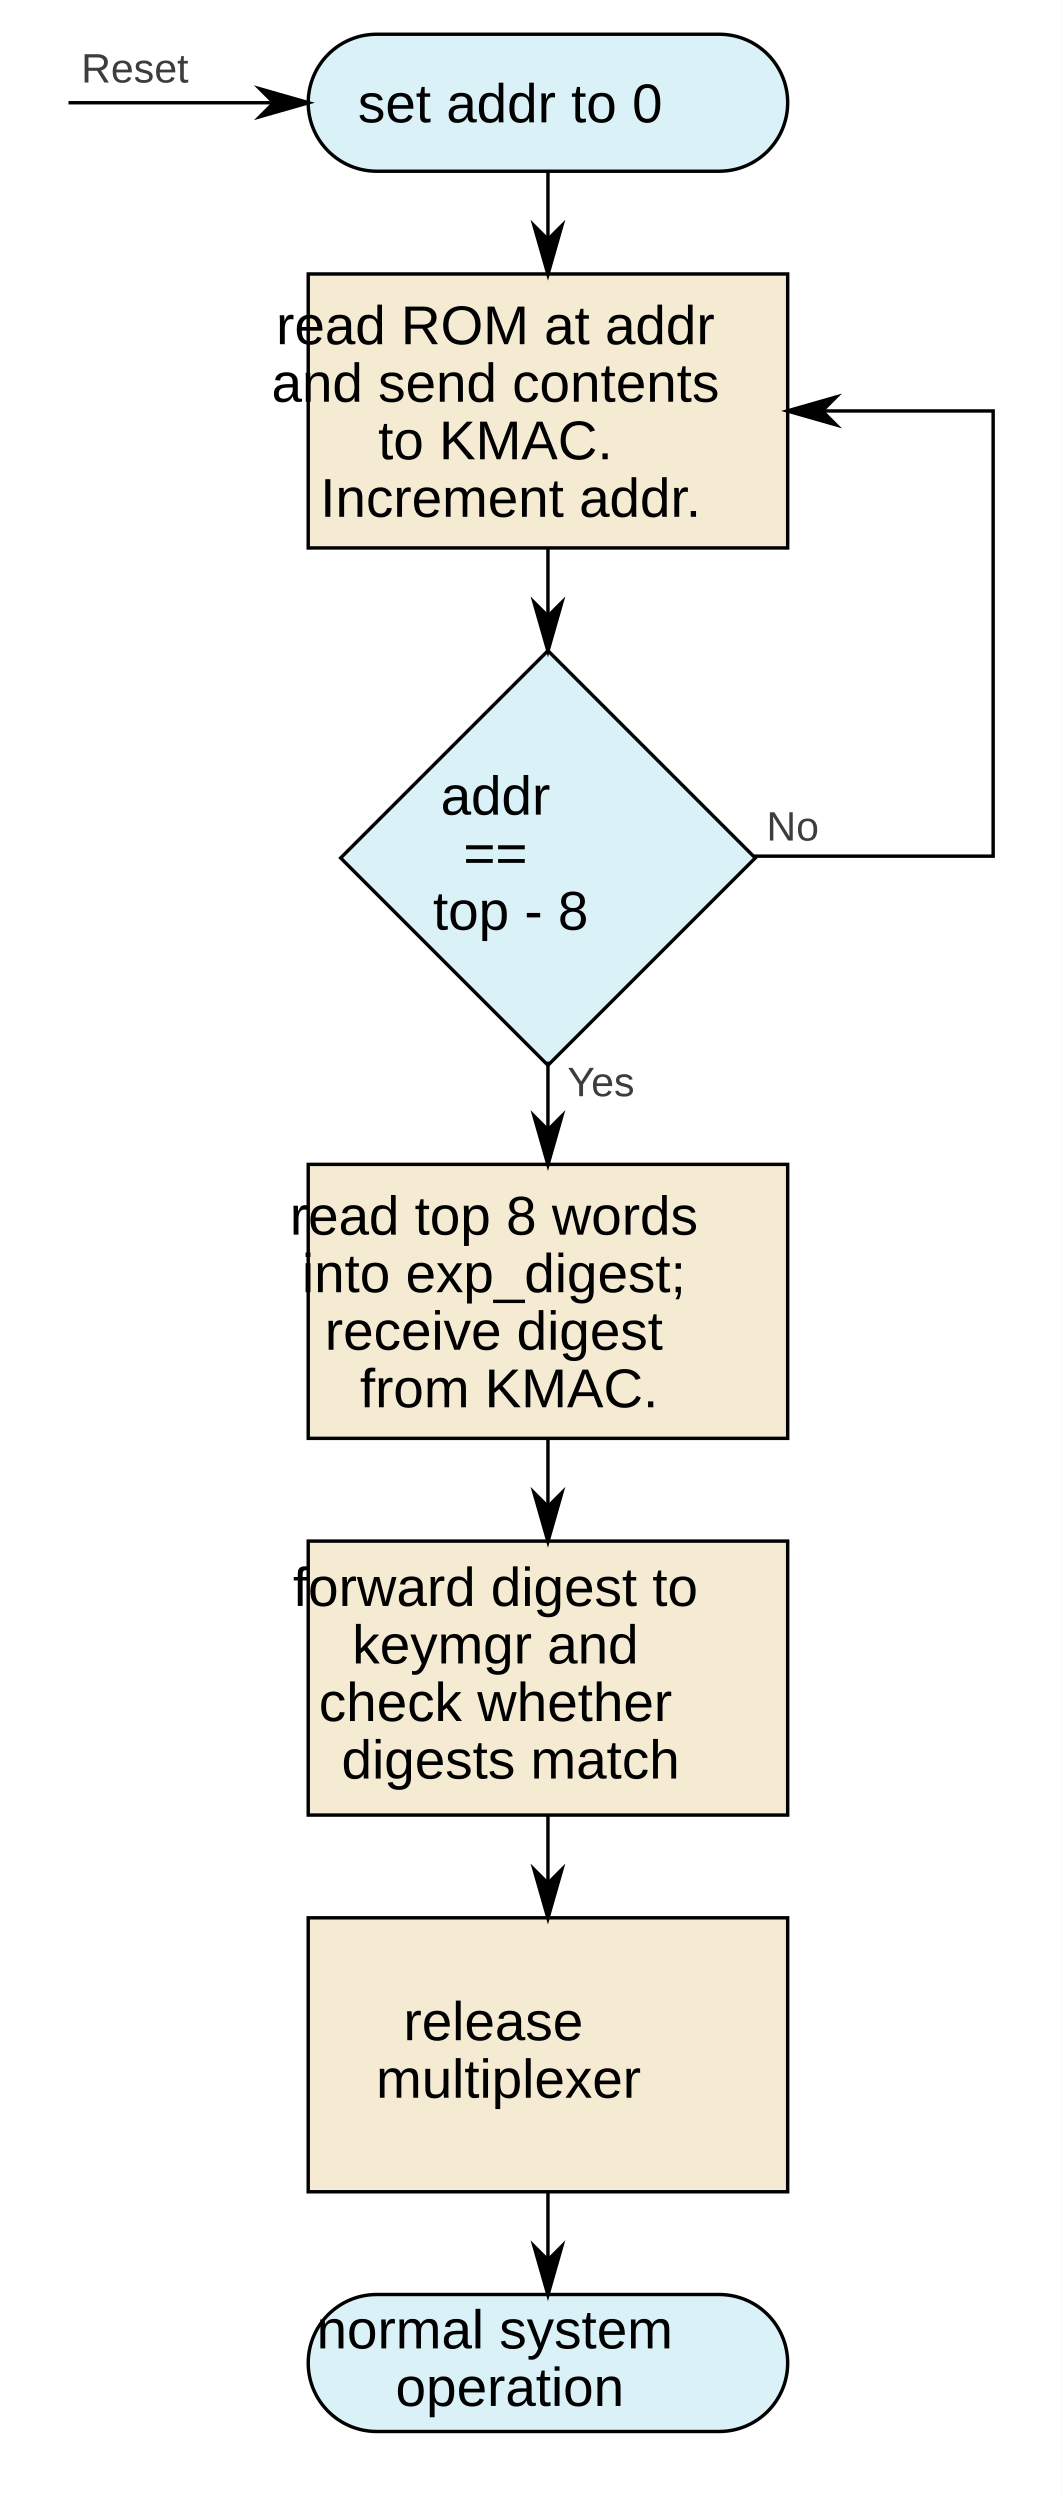
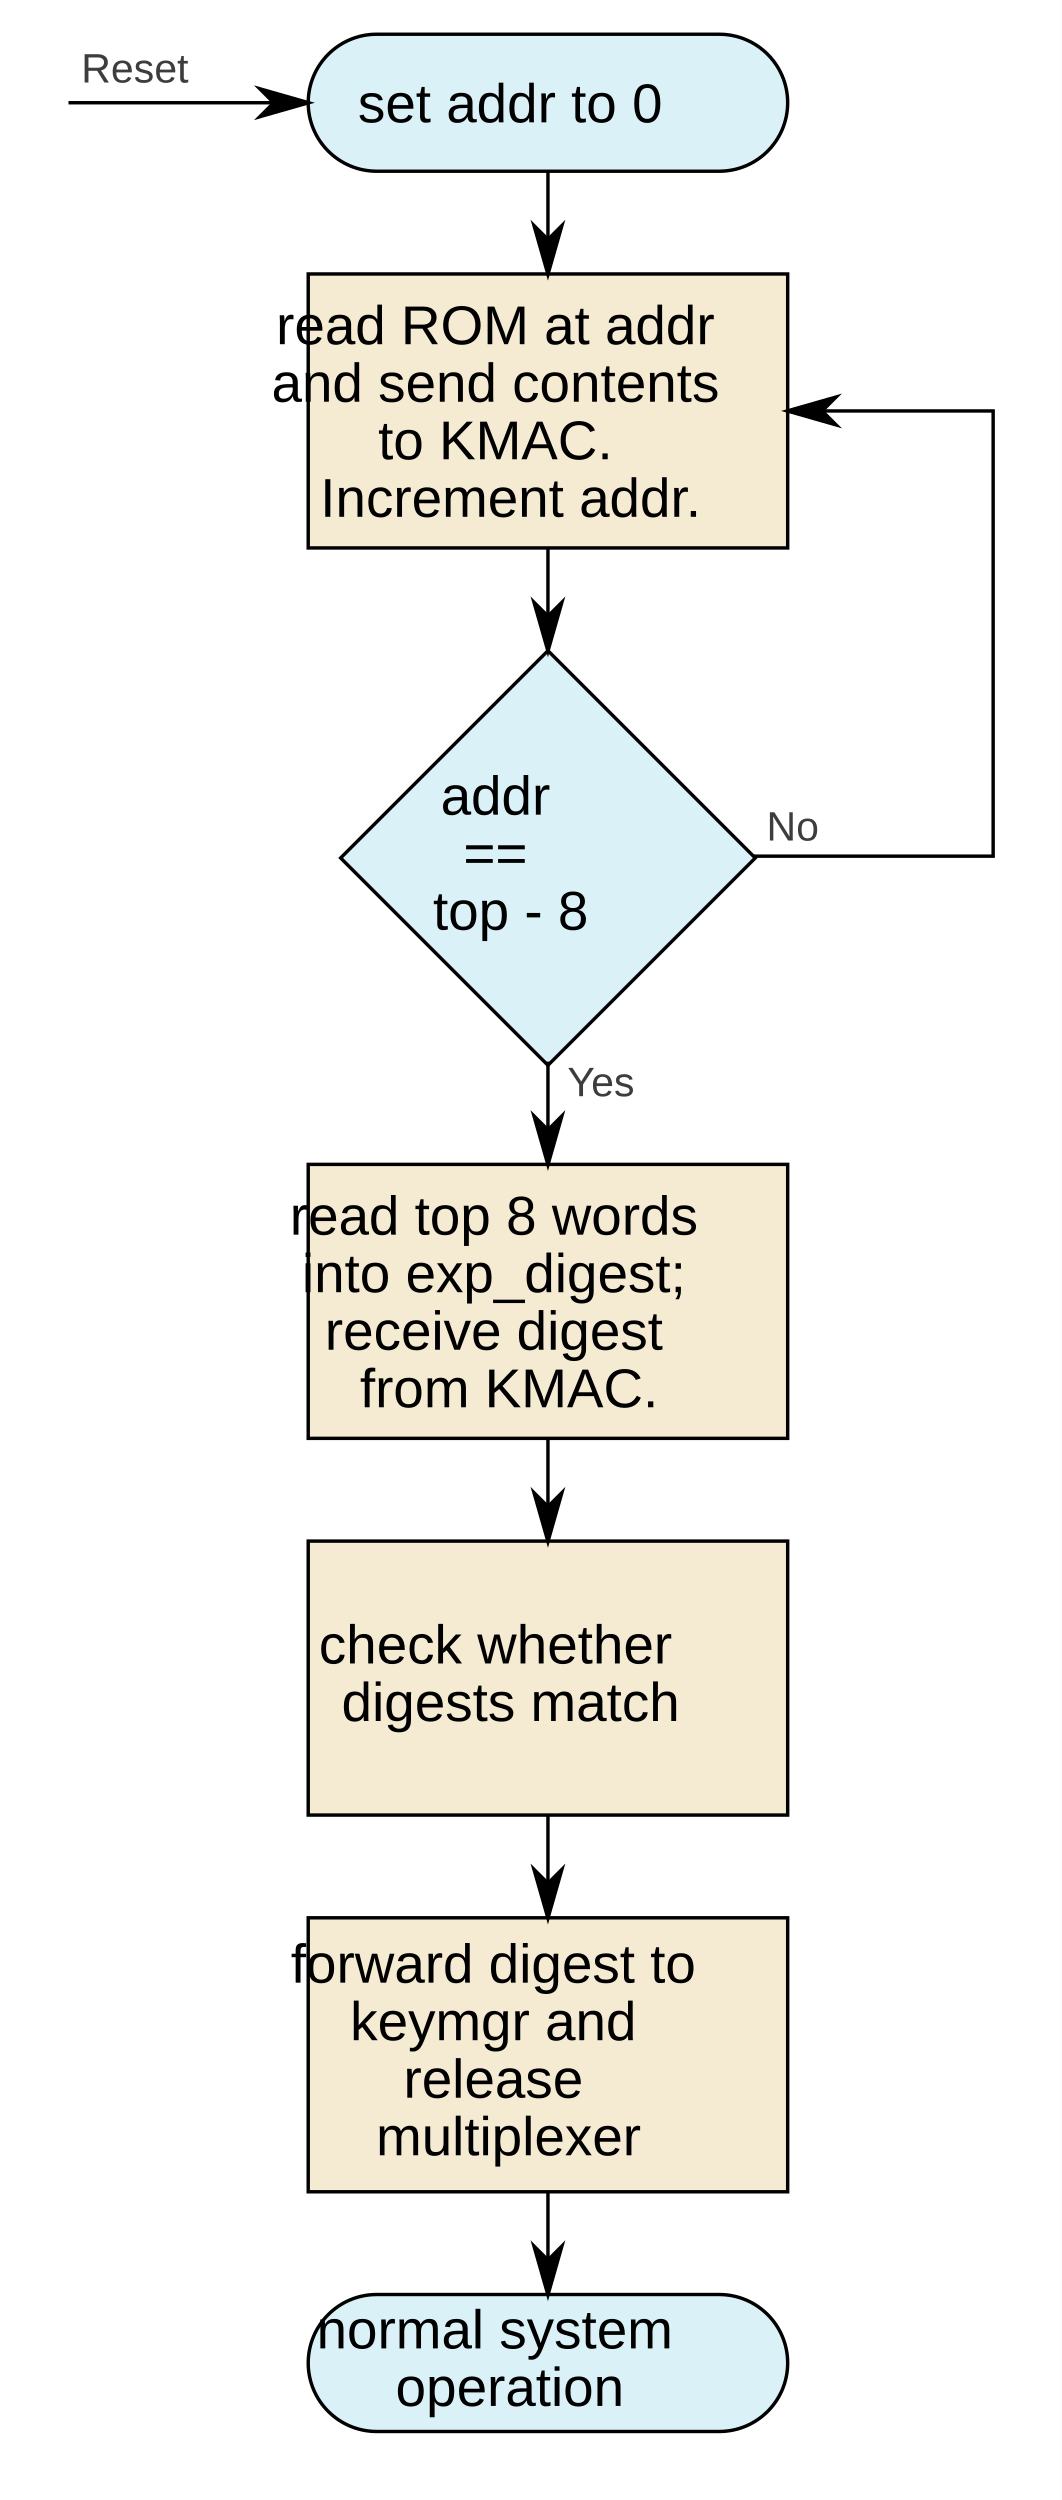
<svg xmlns="http://www.w3.org/2000/svg" width="82.021mm" height="193.146mm" viewBox="0 0 82.021 193.146" version="1.1" id="svg1465">
  <defs id="defs1459">
    <marker style="overflow:visible" id="marker3450" refX="0" refY="0" orient="auto">
      <path transform="matrix(-0.8,0,0,-0.8,-10,0)" style="fill:#000000;fill-opacity:1;fill-rule:evenodd;stroke:#000000;stroke-width:1pt;stroke-opacity:1" d="M 0,0 5,-5 -12.5,0 5,5 Z" id="path3448" />
    </marker>
    <marker style="overflow:visible" id="marker3216" refX="0" refY="0" orient="auto">
      <path transform="matrix(-0.8,0,0,-0.8,-10,0)" style="fill:#000000;fill-opacity:1;fill-rule:evenodd;stroke:#000000;stroke-width:1pt;stroke-opacity:1" d="M 0,0 5,-5 -12.5,0 5,5 Z" id="path3214" />
    </marker>
    <marker style="overflow:visible" id="marker3206" refX="0" refY="0" orient="auto">
      <path transform="matrix(-0.8,0,0,-0.8,-10,0)" style="fill:#000000;fill-opacity:1;fill-rule:evenodd;stroke:#000000;stroke-width:1pt;stroke-opacity:1" d="M 0,0 5,-5 -12.5,0 5,5 Z" id="path3204" />
    </marker>
    <marker style="overflow:visible" id="marker3128" refX="0" refY="0" orient="auto">
      <path transform="matrix(-0.8,0,0,-0.8,-10,0)" style="fill:#000000;fill-opacity:1;fill-rule:evenodd;stroke:#000000;stroke-width:1pt;stroke-opacity:1" d="M 0,0 5,-5 -12.5,0 5,5 Z" id="path3126" />
    </marker>
    <marker style="overflow:visible" id="marker3060" refX="0" refY="0" orient="auto">
      <path transform="matrix(-0.8,0,0,-0.8,-10,0)" style="fill:#000000;fill-opacity:1;fill-rule:evenodd;stroke:#000000;stroke-width:1pt;stroke-opacity:1" d="M 0,0 5,-5 -12.5,0 5,5 Z" id="path3058" />
    </marker>
    <marker style="overflow:visible" id="marker2868" refX="0" refY="0" orient="auto">
      <path transform="matrix(-0.8,0,0,-0.8,-10,0)" style="fill:#000000;fill-opacity:1;fill-rule:evenodd;stroke:#000000;stroke-width:1pt;stroke-opacity:1" d="M 0,0 5,-5 -12.5,0 5,5 Z" id="path2866" />
    </marker>
    <marker style="overflow:visible" id="marker2858" refX="0" refY="0" orient="auto">
      <path transform="matrix(-0.8,0,0,-0.8,-10,0)" style="fill:#000000;fill-opacity:1;fill-rule:evenodd;stroke:#000000;stroke-width:1pt;stroke-opacity:1" d="M 0,0 5,-5 -12.5,0 5,5 Z" id="path2856" />
    </marker>
    <marker style="overflow:visible" id="marker2836" refX="0" refY="0" orient="auto">
      <path transform="matrix(-0.8,0,0,-0.8,-10,0)" style="fill:#000000;fill-opacity:1;fill-rule:evenodd;stroke:#000000;stroke-width:1pt;stroke-opacity:1" d="M 0,0 5,-5 -12.5,0 5,5 Z" id="path2834" />
    </marker>
    <rect x="42.333" y="158.75" width="50.271" height="50.271" id="rect2436" />
    <marker style="overflow:visible" id="marker2836-1" refX="0" refY="0" orient="auto">
      <path transform="matrix(-0.8,0,0,-0.8,-10,0)" style="fill:#000000;fill-opacity:1;fill-rule:evenodd;stroke:#000000;stroke-width:1pt;stroke-opacity:1" d="M 0,0 5,-5 -12.5,0 5,5 Z" id="path2834-8" />
    </marker>
  </defs>
  <g id="layer1" transform="translate(-21.16667,-39.6875)">
    <rect style="color:#000000;overflow:visible;fill:#ffffff;fill-opacity:1;fill-rule:evenodd;stroke:none;stroke-width:0.265;stop-color:#000000" id="rect967" width="82.021" height="193.146" x="21.167" y="39.688" rx="0" ry="0" />
    <rect style="color:#000000;overflow:visible;fill:#daf2f7;fill-rule:evenodd;stroke:#000000;stroke-width:0.265px;stroke-miterlimit:10;stop-color:#000000;fill-opacity:1" id="rect3027" width="37.042" height="10.583" x="44.979" y="216.958" ry="10.583" rx="5.292" />
    <rect style="color:#000000;overflow:visible;fill:#daf2f7;fill-rule:evenodd;stroke:#000000;stroke-width:0.265px;stroke-miterlimit:10;stop-color:#000000;fill-opacity:1" id="rect2368" width="37.042" height="10.583" x="44.979" y="42.333" ry="10.583" rx="5.292" />
    <text xml:space="preserve" style="font-size:4.233px;line-height:1.587px;font-family:'Liberation Sans';-inkscape-font-specification:'Liberation Sans, Normal';text-align:center;text-decoration:none;text-decoration-line:none;text-decoration-color:#000000;letter-spacing:0px;word-spacing:0px;text-anchor:middle;fill:#000000;stroke:#000000;stroke-width:0.265px;stroke-linecap:butt;stroke-linejoin:miter;stroke-miterlimit:10;stroke-opacity:1;stop-color:#000000" x="63.524" y="49.138" id="text2372">
      <tspan id="tspan2370" x="63.524" y="49.138" style="font-size:4.233px;stroke:none;stroke-width:0.265px">set addr to 0</tspan>
    </text>
    <rect style="color:#000000;overflow:visible;fill:#f5ebd3;fill-opacity:1;fill-rule:evenodd;stroke:#000000;stroke-width:0.265px;stroke-miterlimit:10;stroke-opacity:1;stop-color:#000000" id="rect2374" width="37.042" height="21.167" x="44.979" y="60.854" ry="0" rx="0" />
    <text xml:space="preserve" style="font-size:4.233px;line-height:4.445px;font-family:'Liberation Sans';-inkscape-font-specification:'Liberation Sans, Normal';text-align:center;text-decoration:none;text-decoration-line:none;text-decoration-color:#000000;letter-spacing:0px;word-spacing:0px;text-anchor:middle;fill:#000000;stroke:none;stroke-width:0.265px;stroke-linecap:butt;stroke-linejoin:miter;stroke-miterlimit:10;stroke-opacity:1;stop-color:#000000" x="63.554" y="66.281" id="text2378">
      <tspan id="tspan2376" x="63.554" y="66.281" style="font-size:4.233px;stroke:none;stroke-width:0.265px">read ROM at addr</tspan>
      <tspan x="63.554" y="70.726" style="font-size:4.233px;stroke:none;stroke-width:0.265px" id="tspan2380">and send contents</tspan>
      <tspan x="63.554" y="75.171" style="font-size:4.233px;stroke:none;stroke-width:0.265px" id="tspan2424">to KMAC.</tspan>
      <tspan x="63.554" y="79.616" style="font-size:4.233px;stroke:none;stroke-width:0.265px" id="tspan2428">Increment addr.</tspan>
    </text>
    <rect style="color:#000000;overflow:visible;fill:#daf2f7;fill-opacity:1;fill-rule:evenodd;stroke:#000000;stroke-width:0.265px;stroke-miterlimit:10;stroke-opacity:1;stop-color:#000000;font-variation-settings:normal;opacity:1;vector-effect:none;stroke-linecap:butt;stroke-linejoin:miter;stroke-dasharray:none;stroke-dashoffset:0;stop-opacity:1" id="rect2398" width="22.65" height="22.65" x="108.511" y="18.709" transform="rotate(45)" />
    <text xml:space="preserve" style="font-size:14.111px;line-height:5.292px;font-family:'Liberation Sans';-inkscape-font-specification:'Liberation Sans, Normal';text-align:center;text-decoration:none;text-decoration-line:none;text-decoration-color:#000000;letter-spacing:0px;word-spacing:0px;text-anchor:middle;fill:#000000;stroke:#000000;stroke-width:0.265px;stroke-linecap:butt;stroke-linejoin:miter;stroke-miterlimit:10;stroke-opacity:1;stop-color:#000000" x="55.562" y="129.646" id="text2402">
      <tspan id="tspan2400" x="55.562" y="129.646" style="stroke-width:0.265px" />
    </text>
    <text xml:space="preserve" style="font-size:4.233px;line-height:4.445px;font-family:'Liberation Sans';-inkscape-font-specification:'Liberation Sans, Normal';text-align:center;text-decoration:none;text-decoration-line:none;text-decoration-color:#000000;letter-spacing:0px;word-spacing:0px;text-anchor:middle;fill:#000000;stroke:#000000;stroke-width:0.265px;stroke-linecap:butt;stroke-linejoin:miter;stroke-miterlimit:10;stroke-opacity:1;stop-color:#000000" x="63.56" y="102.624" id="text2418">
      <tspan x="63.56" y="102.624" style="font-size:4.233px;stroke:none;stroke-width:0.265px" id="tspan2420">addr</tspan>
      <tspan x="63.56" y="107.069" style="font-size:4.233px;stroke:none;stroke-width:0.265px" id="tspan2544">==</tspan>
      <tspan x="63.56" y="111.514" style="font-size:4.233px;stroke:none;stroke-width:0.265px" id="tspan2542">top - 8</tspan>
    </text>
    <text xml:space="preserve" id="text2434" style="font-size:14.111px;line-height:5.292px;font-family:'Liberation Sans';-inkscape-font-specification:'Liberation Sans, Normal';text-align:center;text-decoration:none;text-decoration-line:none;text-decoration-color:#000000;letter-spacing:0px;word-spacing:0px;white-space:pre;shape-inside:url(#rect2436);fill:#000000;stroke:#000000;stroke-width:0.265px;stroke-linecap:butt;stroke-linejoin:miter;stroke-miterlimit:10;stroke-opacity:1;stop-color:#000000;" />
    <rect style="color:#000000;overflow:visible;fill:#f5ebd3;fill-opacity:1;fill-rule:evenodd;stroke:#000000;stroke-width:0.265px;stroke-miterlimit:10;stroke-opacity:1;stop-color:#000000" id="rect2980" width="37.042" height="21.167" x="44.979" y="129.646" ry="0" rx="0" />
    <text xml:space="preserve" style="font-style:normal;font-variant:normal;font-weight:normal;font-stretch:normal;font-size:4.233px;line-height:4.445px;font-family:'Liberation Sans';-inkscape-font-specification:'Liberation Sans, Normal';font-variant-ligatures:normal;font-variant-position:normal;font-variant-caps:normal;font-variant-numeric:normal;font-variant-alternates:normal;font-variant-east-asian:normal;font-feature-settings:normal;font-variation-settings:normal;text-indent:0;text-align:center;text-decoration:none;text-decoration-line:none;text-decoration-style:solid;text-decoration-color:#000000;letter-spacing:0px;word-spacing:0px;text-transform:none;writing-mode:lr-tb;direction:ltr;text-orientation:mixed;dominant-baseline:auto;baseline-shift:baseline;text-anchor:middle;white-space:normal;shape-padding:0;shape-margin:0;inline-size:0;opacity:1;vector-effect:none;fill:#000000;fill-opacity:1;stroke:none;stroke-width:0.265px;stroke-linecap:butt;stroke-linejoin:miter;stroke-miterlimit:10;stroke-dasharray:none;stroke-dashoffset:0;stroke-opacity:1;stop-color:#000000;stop-opacity:1" x="64.57" y="162.029" id="text2450" transform="translate(-1.133781,-26.95377)">
      <tspan x="64.57" y="162.029" style="font-style:normal;font-variant:normal;font-weight:normal;font-stretch:normal;font-size:4.233px;line-height:4.445px;font-family:'Liberation Sans';-inkscape-font-specification:'Liberation Sans, Normal';font-variant-ligatures:normal;font-variant-position:normal;font-variant-caps:normal;font-variant-numeric:normal;font-variant-alternates:normal;font-variant-east-asian:normal;font-feature-settings:normal;font-variation-settings:normal;text-indent:0;text-align:center;text-decoration:none;text-decoration-line:none;text-decoration-style:solid;text-decoration-color:#000000;letter-spacing:0px;word-spacing:0px;text-transform:none;writing-mode:lr-tb;direction:ltr;text-orientation:mixed;dominant-baseline:auto;baseline-shift:baseline;text-anchor:middle;white-space:normal;shape-padding:0;shape-margin:0;inline-size:0;vector-effect:none;fill:#000000;fill-opacity:1;stroke:none;stroke-width:0.265px;stroke-linecap:butt;stroke-linejoin:miter;stroke-miterlimit:10;stroke-dasharray:none;stroke-dashoffset:0;stroke-opacity:1;stop-color:#000000;stop-opacity:1" id="tspan2448">read top 8 words</tspan>
      <tspan x="64.57" y="166.474" style="font-style:normal;font-variant:normal;font-weight:normal;font-stretch:normal;font-size:4.233px;line-height:4.445px;font-family:'Liberation Sans';-inkscape-font-specification:'Liberation Sans, Normal';font-variant-ligatures:normal;font-variant-position:normal;font-variant-caps:normal;font-variant-numeric:normal;font-variant-alternates:normal;font-variant-east-asian:normal;font-feature-settings:normal;font-variation-settings:normal;text-indent:0;text-align:center;text-decoration:none;text-decoration-line:none;text-decoration-style:solid;text-decoration-color:#000000;letter-spacing:0px;word-spacing:0px;text-transform:none;writing-mode:lr-tb;direction:ltr;text-orientation:mixed;dominant-baseline:auto;baseline-shift:baseline;text-anchor:middle;white-space:normal;shape-padding:0;shape-margin:0;inline-size:0;vector-effect:none;fill:#000000;fill-opacity:1;stroke:none;stroke-width:0.265px;stroke-linecap:butt;stroke-linejoin:miter;stroke-miterlimit:10;stroke-dasharray:none;stroke-dashoffset:0;stroke-opacity:1;stop-color:#000000;stop-opacity:1" id="tspan2461">into exp_digest;</tspan>
      <tspan x="64.57" y="170.918" style="font-style:normal;font-variant:normal;font-weight:normal;font-stretch:normal;font-size:4.233px;line-height:4.445px;font-family:'Liberation Sans';-inkscape-font-specification:'Liberation Sans, Normal';font-variant-ligatures:normal;font-variant-position:normal;font-variant-caps:normal;font-variant-numeric:normal;font-variant-alternates:normal;font-variant-east-asian:normal;font-feature-settings:normal;font-variation-settings:normal;text-indent:0;text-align:center;text-decoration:none;text-decoration-line:none;text-decoration-style:solid;text-decoration-color:#000000;letter-spacing:0px;word-spacing:0px;text-transform:none;writing-mode:lr-tb;direction:ltr;text-orientation:mixed;dominant-baseline:auto;baseline-shift:baseline;text-anchor:middle;white-space:normal;shape-padding:0;shape-margin:0;inline-size:0;vector-effect:none;fill:#000000;fill-opacity:1;stroke:none;stroke-width:0.265px;stroke-linecap:butt;stroke-linejoin:miter;stroke-miterlimit:10;stroke-dasharray:none;stroke-dashoffset:0;stroke-opacity:1;stop-color:#000000;stop-opacity:1" id="tspan2463">receive digest</tspan>
      <tspan x="64.57" y="175.364" style="font-style:normal;font-variant:normal;font-weight:normal;font-stretch:normal;font-size:4.233px;line-height:4.445px;font-family:'Liberation Sans';-inkscape-font-specification:'Liberation Sans, Normal';font-variant-ligatures:normal;font-variant-position:normal;font-variant-caps:normal;font-variant-numeric:normal;font-variant-alternates:normal;font-variant-east-asian:normal;font-feature-settings:normal;font-variation-settings:normal;text-indent:0;text-align:center;text-decoration:none;text-decoration-line:none;text-decoration-style:solid;text-decoration-color:#000000;letter-spacing:0px;word-spacing:0px;text-transform:none;writing-mode:lr-tb;direction:ltr;text-orientation:mixed;dominant-baseline:auto;baseline-shift:baseline;text-anchor:middle;white-space:normal;shape-padding:0;shape-margin:0;inline-size:0;vector-effect:none;fill:#000000;fill-opacity:1;stroke:none;stroke-width:0.265px;stroke-linecap:butt;stroke-linejoin:miter;stroke-miterlimit:10;stroke-dasharray:none;stroke-dashoffset:0;stroke-opacity:1;stop-color:#000000;stop-opacity:1" id="tspan2467">from KMAC.</tspan>
    </text>
    <rect style="color:#000000;overflow:visible;fill:#f5ebd3;fill-opacity:1;fill-rule:evenodd;stroke:#000000;stroke-width:0.265px;stroke-miterlimit:10;stroke-opacity:1;stop-color:#000000" id="rect2982" width="37.042" height="21.167" x="44.979" y="158.75" ry="0" rx="0" />
    <text xml:space="preserve" style="font-style:normal;font-variant:normal;font-weight:normal;font-stretch:normal;font-size:4.233px;line-height:4.445px;font-family:'Liberation Sans';-inkscape-font-specification:'Liberation Sans, Normal';font-variant-ligatures:normal;font-variant-position:normal;font-variant-caps:normal;font-variant-numeric:normal;font-variant-alternates:normal;font-variant-east-asian:normal;font-feature-settings:normal;font-variation-settings:normal;text-indent:0;text-align:center;text-decoration:none;text-decoration-line:none;text-decoration-style:solid;text-decoration-color:#000000;letter-spacing:0px;word-spacing:0px;text-transform:none;writing-mode:lr-tb;direction:ltr;text-orientation:mixed;dominant-baseline:auto;baseline-shift:baseline;text-anchor:middle;white-space:normal;shape-padding:0;shape-margin:0;inline-size:0;opacity:1;vector-effect:none;fill:#000000;fill-opacity:1;stroke:none;stroke-width:0.265px;stroke-linecap:butt;stroke-linejoin:miter;stroke-miterlimit:10;stroke-dasharray:none;stroke-dashoffset:0;stroke-opacity:1;stop-color:#000000;stop-opacity:1" x="64.57" y="199.07" id="text2485" transform="translate(-1.010791,-35.3099)">
-       <tspan x="64.57" y="199.07" style="font-style:normal;font-variant:normal;font-weight:normal;font-stretch:normal;font-size:4.233px;line-height:4.445px;font-family:'Liberation Sans';-inkscape-font-specification:'Liberation Sans, Normal';font-variant-ligatures:normal;font-variant-position:normal;font-variant-caps:normal;font-variant-numeric:normal;font-variant-alternates:normal;font-variant-east-asian:normal;font-feature-settings:normal;font-variation-settings:normal;text-indent:0;text-align:center;text-decoration:none;text-decoration-line:none;text-decoration-style:solid;text-decoration-color:#000000;letter-spacing:0px;word-spacing:0px;text-transform:none;writing-mode:lr-tb;direction:ltr;text-orientation:mixed;dominant-baseline:auto;baseline-shift:baseline;text-anchor:middle;white-space:normal;shape-padding:0;shape-margin:0;inline-size:0;vector-effect:none;fill:#000000;fill-opacity:1;stroke:none;stroke-width:0.265px;stroke-linecap:butt;stroke-linejoin:miter;stroke-miterlimit:10;stroke-dasharray:none;stroke-dashoffset:0;stroke-opacity:1;stop-color:#000000;stop-opacity:1" id="tspan2483">forward digest to</tspan>
-       <tspan x="64.57" y="203.515" style="font-style:normal;font-variant:normal;font-weight:normal;font-stretch:normal;font-size:4.233px;line-height:4.445px;font-family:'Liberation Sans';-inkscape-font-specification:'Liberation Sans, Normal';font-variant-ligatures:normal;font-variant-position:normal;font-variant-caps:normal;font-variant-numeric:normal;font-variant-alternates:normal;font-variant-east-asian:normal;font-feature-settings:normal;font-variation-settings:normal;text-indent:0;text-align:center;text-decoration:none;text-decoration-line:none;text-decoration-style:solid;text-decoration-color:#000000;letter-spacing:0px;word-spacing:0px;text-transform:none;writing-mode:lr-tb;direction:ltr;text-orientation:mixed;dominant-baseline:auto;baseline-shift:baseline;text-anchor:middle;white-space:normal;shape-padding:0;shape-margin:0;inline-size:0;vector-effect:none;fill:#000000;fill-opacity:1;stroke:none;stroke-width:0.265px;stroke-linecap:butt;stroke-linejoin:miter;stroke-miterlimit:10;stroke-dasharray:none;stroke-dashoffset:0;stroke-opacity:1;stop-color:#000000;stop-opacity:1" id="tspan2500">keymgr and</tspan>
-       <tspan x="64.57" y="207.96" style="font-style:normal;font-variant:normal;font-weight:normal;font-stretch:normal;font-size:4.233px;line-height:4.445px;font-family:'Liberation Sans';-inkscape-font-specification:'Liberation Sans, Normal';font-variant-ligatures:normal;font-variant-position:normal;font-variant-caps:normal;font-variant-numeric:normal;font-variant-alternates:normal;font-variant-east-asian:normal;font-feature-settings:normal;font-variation-settings:normal;text-indent:0;text-align:center;text-decoration:none;text-decoration-line:none;text-decoration-style:solid;text-decoration-color:#000000;letter-spacing:0px;word-spacing:0px;text-transform:none;writing-mode:lr-tb;direction:ltr;text-orientation:mixed;dominant-baseline:auto;baseline-shift:baseline;text-anchor:middle;white-space:normal;shape-padding:0;shape-margin:0;inline-size:0;vector-effect:none;fill:#000000;fill-opacity:1;stroke:none;stroke-width:0.265px;stroke-linecap:butt;stroke-linejoin:miter;stroke-miterlimit:10;stroke-dasharray:none;stroke-dashoffset:0;stroke-opacity:1;stop-color:#000000;stop-opacity:1" id="tspan2498">check whether</tspan>
-       <tspan x="64.57" y="212.405" style="font-style:normal;font-variant:normal;font-weight:normal;font-stretch:normal;font-size:4.233px;line-height:4.445px;font-family:'Liberation Sans';-inkscape-font-specification:'Liberation Sans, Normal';font-variant-ligatures:normal;font-variant-position:normal;font-variant-caps:normal;font-variant-numeric:normal;font-variant-alternates:normal;font-variant-east-asian:normal;font-feature-settings:normal;font-variation-settings:normal;text-indent:0;text-align:center;text-decoration:none;text-decoration-line:none;text-decoration-style:solid;text-decoration-color:#000000;letter-spacing:0px;word-spacing:0px;text-transform:none;writing-mode:lr-tb;direction:ltr;text-orientation:mixed;dominant-baseline:auto;baseline-shift:baseline;text-anchor:middle;white-space:normal;shape-padding:0;shape-margin:0;inline-size:0;vector-effect:none;fill:#000000;fill-opacity:1;stroke:none;stroke-width:0.265px;stroke-linecap:butt;stroke-linejoin:miter;stroke-miterlimit:10;stroke-dasharray:none;stroke-dashoffset:0;stroke-opacity:1;stop-color:#000000;stop-opacity:1" id="tspan2496">digests match</tspan>
+       <tspan x="64.57" y="203.515" style="font-style:normal;font-variant:normal;font-weight:normal;font-stretch:normal;font-size:4.233px;line-height:4.445px;font-family:'Liberation Sans';-inkscape-font-specification:'Liberation Sans, Normal';font-variant-ligatures:normal;font-variant-position:normal;font-variant-caps:normal;font-variant-numeric:normal;font-variant-alternates:normal;font-variant-east-asian:normal;font-feature-settings:normal;font-variation-settings:normal;text-indent:0;text-align:center;text-decoration:none;text-decoration-line:none;text-decoration-style:solid;text-decoration-color:#000000;letter-spacing:0px;word-spacing:0px;text-transform:none;writing-mode:lr-tb;direction:ltr;text-orientation:mixed;dominant-baseline:auto;baseline-shift:baseline;text-anchor:middle;white-space:normal;shape-padding:0;shape-margin:0;inline-size:0;vector-effect:none;fill:#000000;fill-opacity:1;stroke:none;stroke-width:0.265px;stroke-linecap:butt;stroke-linejoin:miter;stroke-miterlimit:10;stroke-dasharray:none;stroke-dashoffset:0;stroke-opacity:1;stop-color:#000000;stop-opacity:1" id="tspan2498">check whether</tspan>
+       <tspan x="64.57" y="207.96" style="font-style:normal;font-variant:normal;font-weight:normal;font-stretch:normal;font-size:4.233px;line-height:4.445px;font-family:'Liberation Sans';-inkscape-font-specification:'Liberation Sans, Normal';font-variant-ligatures:normal;font-variant-position:normal;font-variant-caps:normal;font-variant-numeric:normal;font-variant-alternates:normal;font-variant-east-asian:normal;font-feature-settings:normal;font-variation-settings:normal;text-indent:0;text-align:center;text-decoration:none;text-decoration-line:none;text-decoration-style:solid;text-decoration-color:#000000;letter-spacing:0px;word-spacing:0px;text-transform:none;writing-mode:lr-tb;direction:ltr;text-orientation:mixed;dominant-baseline:auto;baseline-shift:baseline;text-anchor:middle;white-space:normal;shape-padding:0;shape-margin:0;inline-size:0;vector-effect:none;fill:#000000;fill-opacity:1;stroke:none;stroke-width:0.265px;stroke-linecap:butt;stroke-linejoin:miter;stroke-miterlimit:10;stroke-dasharray:none;stroke-dashoffset:0;stroke-opacity:1;stop-color:#000000;stop-opacity:1" id="tspan2496">digests match</tspan>
    </text>
    <rect style="color:#000000;overflow:visible;fill:#f5ebd3;fill-opacity:1;fill-rule:evenodd;stroke:#000000;stroke-width:0.265px;stroke-miterlimit:10;stroke-opacity:1;stop-color:#000000" id="rect3009" width="37.042" height="21.167" x="44.979" y="187.854" ry="0" rx="0" />
-     <text xml:space="preserve" style="font-style:normal;font-variant:normal;font-weight:normal;font-stretch:normal;font-size:4.233px;line-height:4.445px;font-family:'Liberation Sans';-inkscape-font-specification:'Liberation Sans, Normal';font-variant-ligatures:normal;font-variant-position:normal;font-variant-caps:normal;font-variant-numeric:normal;font-variant-alternates:normal;font-variant-east-asian:normal;font-feature-settings:normal;font-variation-settings:normal;text-indent:0;text-align:center;text-decoration:none;text-decoration-line:none;text-decoration-style:solid;text-decoration-color:#000000;letter-spacing:0px;word-spacing:0px;text-transform:none;writing-mode:lr-tb;direction:ltr;text-orientation:mixed;dominant-baseline:auto;baseline-shift:baseline;text-anchor:middle;white-space:normal;shape-padding:0;shape-margin:0;inline-size:0;opacity:1;vector-effect:none;fill:#000000;fill-opacity:1;stroke:none;stroke-width:0.265px;stroke-linecap:butt;stroke-linejoin:miter;stroke-miterlimit:10;stroke-dasharray:none;stroke-dashoffset:0;stroke-opacity:1;stop-color:#000000;stop-opacity:1" x="64.57" y="236.112" id="text2512" transform="translate(-1.175122,-38.80244)">
-       <tspan x="64.57" y="236.112" style="font-style:normal;font-variant:normal;font-weight:normal;font-stretch:normal;font-size:4.233px;line-height:4.445px;font-family:'Liberation Sans';-inkscape-font-specification:'Liberation Sans, Normal';font-variant-ligatures:normal;font-variant-position:normal;font-variant-caps:normal;font-variant-numeric:normal;font-variant-alternates:normal;font-variant-east-asian:normal;font-feature-settings:normal;font-variation-settings:normal;text-indent:0;text-align:center;text-decoration:none;text-decoration-line:none;text-decoration-style:solid;text-decoration-color:#000000;letter-spacing:0px;word-spacing:0px;text-transform:none;writing-mode:lr-tb;direction:ltr;text-orientation:mixed;dominant-baseline:auto;baseline-shift:baseline;text-anchor:middle;white-space:normal;shape-padding:0;shape-margin:0;inline-size:0;vector-effect:none;fill:#000000;fill-opacity:1;stroke:none;stroke-width:0.265px;stroke-linecap:butt;stroke-linejoin:miter;stroke-miterlimit:10;stroke-dasharray:none;stroke-dashoffset:0;stroke-opacity:1;stop-color:#000000;stop-opacity:1" id="tspan2510">release</tspan>
-       <tspan x="64.57" y="240.557" style="font-style:normal;font-variant:normal;font-weight:normal;font-stretch:normal;font-size:4.233px;line-height:4.445px;font-family:'Liberation Sans';-inkscape-font-specification:'Liberation Sans, Normal';font-variant-ligatures:normal;font-variant-position:normal;font-variant-caps:normal;font-variant-numeric:normal;font-variant-alternates:normal;font-variant-east-asian:normal;font-feature-settings:normal;font-variation-settings:normal;text-indent:0;text-align:center;text-decoration:none;text-decoration-line:none;text-decoration-style:solid;text-decoration-color:#000000;letter-spacing:0px;word-spacing:0px;text-transform:none;writing-mode:lr-tb;direction:ltr;text-orientation:mixed;dominant-baseline:auto;baseline-shift:baseline;text-anchor:middle;white-space:normal;shape-padding:0;shape-margin:0;inline-size:0;vector-effect:none;fill:#000000;fill-opacity:1;stroke:none;stroke-width:0.265px;stroke-linecap:butt;stroke-linejoin:miter;stroke-miterlimit:10;stroke-dasharray:none;stroke-dashoffset:0;stroke-opacity:1;stop-color:#000000;stop-opacity:1" id="tspan2523">multiplexer</tspan>
+     <text xml:space="preserve" style="font-style:normal;font-variant:normal;font-weight:normal;font-stretch:normal;font-size:4.233px;line-height:4.445px;font-family:'Liberation Sans';-inkscape-font-specification:'Liberation Sans, Normal';font-variant-ligatures:normal;font-variant-position:normal;font-variant-caps:normal;font-variant-numeric:normal;font-variant-alternates:normal;font-variant-east-asian:normal;font-feature-settings:normal;font-variation-settings:normal;text-indent:0;text-align:center;text-decoration:none;text-decoration-line:none;text-decoration-style:solid;text-decoration-color:#000000;letter-spacing:0px;word-spacing:0px;text-transform:none;writing-mode:lr-tb;direction:ltr;text-orientation:mixed;dominant-baseline:auto;baseline-shift:baseline;text-anchor:middle;white-space:normal;shape-padding:0;shape-margin:0;inline-size:0;opacity:1;vector-effect:none;fill:#000000;fill-opacity:1;stroke:none;stroke-width:0.265px;stroke-linecap:butt;stroke-linejoin:miter;stroke-miterlimit:10;stroke-dasharray:none;stroke-dashoffset:0;stroke-opacity:1;stop-color:#000000;stop-opacity:1" x="64.57" y="231.667" id="text2512" transform="translate(-1.175122,-38.80244)">
+       <tspan x="64.57" y="231.667" style="font-style:normal;font-variant:normal;font-weight:normal;font-stretch:normal;font-size:4.233px;line-height:4.445px;font-family:'Liberation Sans';-inkscape-font-specification:'Liberation Sans, Normal';font-variant-ligatures:normal;font-variant-position:normal;font-variant-caps:normal;font-variant-numeric:normal;font-variant-alternates:normal;font-variant-east-asian:normal;font-feature-settings:normal;font-variation-settings:normal;text-indent:0;text-align:center;text-decoration:none;text-decoration-line:none;text-decoration-style:solid;text-decoration-color:#000000;letter-spacing:0px;word-spacing:0px;text-transform:none;writing-mode:lr-tb;direction:ltr;text-orientation:mixed;dominant-baseline:auto;baseline-shift:baseline;text-anchor:middle;white-space:normal;shape-padding:0;shape-margin:0;inline-size:0;vector-effect:none;fill:#000000;fill-opacity:1;stroke:none;stroke-width:0.265px;stroke-linecap:butt;stroke-linejoin:miter;stroke-miterlimit:10;stroke-dasharray:none;stroke-dashoffset:0;stroke-opacity:1;stop-color:#000000;stop-opacity:1" id="tspan2483">forward digest to</tspan>
+       <tspan x="64.57" y="236.112" style="font-style:normal;font-variant:normal;font-weight:normal;font-stretch:normal;font-size:4.233px;line-height:4.445px;font-family:'Liberation Sans';-inkscape-font-specification:'Liberation Sans, Normal';font-variant-ligatures:normal;font-variant-position:normal;font-variant-caps:normal;font-variant-numeric:normal;font-variant-alternates:normal;font-variant-east-asian:normal;font-feature-settings:normal;font-variation-settings:normal;text-indent:0;text-align:center;text-decoration:none;text-decoration-line:none;text-decoration-style:solid;text-decoration-color:#000000;letter-spacing:0px;word-spacing:0px;text-transform:none;writing-mode:lr-tb;direction:ltr;text-orientation:mixed;dominant-baseline:auto;baseline-shift:baseline;text-anchor:middle;white-space:normal;shape-padding:0;shape-margin:0;inline-size:0;vector-effect:none;fill:#000000;fill-opacity:1;stroke:none;stroke-width:0.265px;stroke-linecap:butt;stroke-linejoin:miter;stroke-miterlimit:10;stroke-dasharray:none;stroke-dashoffset:0;stroke-opacity:1;stop-color:#000000;stop-opacity:1" id="tspan2510">keymgr and</tspan>
+       <tspan x="64.57" y="240.557" style="font-style:normal;font-variant:normal;font-weight:normal;font-stretch:normal;font-size:4.233px;line-height:4.445px;font-family:'Liberation Sans';-inkscape-font-specification:'Liberation Sans, Normal';font-variant-ligatures:normal;font-variant-position:normal;font-variant-caps:normal;font-variant-numeric:normal;font-variant-alternates:normal;font-variant-east-asian:normal;font-feature-settings:normal;font-variation-settings:normal;text-indent:0;text-align:center;text-decoration:none;text-decoration-line:none;text-decoration-style:solid;text-decoration-color:#000000;letter-spacing:0px;word-spacing:0px;text-transform:none;writing-mode:lr-tb;direction:ltr;text-orientation:mixed;dominant-baseline:auto;baseline-shift:baseline;text-anchor:middle;white-space:normal;shape-padding:0;shape-margin:0;inline-size:0;vector-effect:none;fill:#000000;fill-opacity:1;stroke:none;stroke-width:0.265px;stroke-linecap:butt;stroke-linejoin:miter;stroke-miterlimit:10;stroke-dasharray:none;stroke-dashoffset:0;stroke-opacity:1;stop-color:#000000;stop-opacity:1" id="tspan2523">release</tspan>
+       <tspan x="64.57" y="245.002" style="font-style:normal;font-variant:normal;font-weight:normal;font-stretch:normal;font-size:4.233px;line-height:4.445px;font-family:'Liberation Sans';-inkscape-font-specification:'Liberation Sans, Normal';font-variant-ligatures:normal;font-variant-position:normal;font-variant-caps:normal;font-variant-numeric:normal;font-variant-alternates:normal;font-variant-east-asian:normal;font-feature-settings:normal;font-variation-settings:normal;text-indent:0;text-align:center;text-decoration:none;text-decoration-line:none;text-decoration-style:solid;text-decoration-color:#000000;letter-spacing:0px;word-spacing:0px;text-transform:none;writing-mode:lr-tb;direction:ltr;text-orientation:mixed;dominant-baseline:auto;baseline-shift:baseline;text-anchor:middle;white-space:normal;shape-padding:0;shape-margin:0;inline-size:0;vector-effect:none;fill:#000000;fill-opacity:1;stroke:none;stroke-width:0.265px;stroke-linecap:butt;stroke-linejoin:miter;stroke-miterlimit:10;stroke-dasharray:none;stroke-dashoffset:0;stroke-opacity:1;stop-color:#000000;stop-opacity:1" id="tspan2500">multiplexer</tspan>
    </text>
    <text xml:space="preserve" style="font-style:normal;font-variant:normal;font-weight:normal;font-stretch:normal;font-size:4.233px;line-height:4.445px;font-family:'Liberation Sans';-inkscape-font-specification:'Liberation Sans, Normal';font-variant-ligatures:normal;font-variant-position:normal;font-variant-caps:normal;font-variant-numeric:normal;font-variant-alternates:normal;font-variant-east-asian:normal;font-feature-settings:normal;font-variation-settings:normal;text-indent:0;text-align:center;text-decoration:none;text-decoration-line:none;text-decoration-style:solid;text-decoration-color:#000000;letter-spacing:0px;word-spacing:0px;text-transform:none;writing-mode:lr-tb;direction:ltr;text-orientation:mixed;dominant-baseline:auto;baseline-shift:baseline;text-anchor:middle;white-space:normal;shape-padding:0;shape-margin:0;inline-size:0;opacity:1;vector-effect:none;fill:#000000;fill-opacity:1;stroke:none;stroke-width:0.265px;stroke-linecap:butt;stroke-linejoin:miter;stroke-miterlimit:10;stroke-dasharray:none;stroke-dashoffset:0;stroke-opacity:1;stop-color:#000000;stop-opacity:1" x="61.017" y="277.383" id="text2535" transform="translate(2.482391,-56.26084)">
      <tspan id="tspan2533" x="61.017" y="277.383" style="font-style:normal;font-variant:normal;font-weight:normal;font-stretch:normal;font-size:4.233px;line-height:4.445px;font-family:'Liberation Sans';-inkscape-font-specification:'Liberation Sans, Normal';font-variant-ligatures:normal;font-variant-position:normal;font-variant-caps:normal;font-variant-numeric:normal;font-variant-alternates:normal;font-variant-east-asian:normal;font-feature-settings:normal;font-variation-settings:normal;text-indent:0;text-align:center;text-decoration:none;text-decoration-line:none;text-decoration-style:solid;text-decoration-color:#000000;letter-spacing:0px;word-spacing:0px;text-transform:none;writing-mode:lr-tb;direction:ltr;text-orientation:mixed;dominant-baseline:auto;baseline-shift:baseline;text-anchor:middle;white-space:normal;shape-padding:0;shape-margin:0;inline-size:0;vector-effect:none;fill:#000000;fill-opacity:1;stroke:none;stroke-width:0.265px;stroke-linecap:butt;stroke-linejoin:miter;stroke-miterlimit:10;stroke-dasharray:none;stroke-dashoffset:0;stroke-opacity:1;stop-color:#000000;stop-opacity:1">normal system</tspan>
      <tspan x="61.017" y="281.828" style="font-style:normal;font-variant:normal;font-weight:normal;font-stretch:normal;font-size:4.233px;line-height:4.445px;font-family:'Liberation Sans';-inkscape-font-specification:'Liberation Sans, Normal';font-variant-ligatures:normal;font-variant-position:normal;font-variant-caps:normal;font-variant-numeric:normal;font-variant-alternates:normal;font-variant-east-asian:normal;font-feature-settings:normal;font-variation-settings:normal;text-indent:0;text-align:center;text-decoration:none;text-decoration-line:none;text-decoration-style:solid;text-decoration-color:#000000;letter-spacing:0px;word-spacing:0px;text-transform:none;writing-mode:lr-tb;direction:ltr;text-orientation:mixed;dominant-baseline:auto;baseline-shift:baseline;text-anchor:middle;white-space:normal;shape-padding:0;shape-margin:0;inline-size:0;vector-effect:none;fill:#000000;fill-opacity:1;stroke:none;stroke-width:0.265px;stroke-linecap:butt;stroke-linejoin:miter;stroke-miterlimit:10;stroke-dasharray:none;stroke-dashoffset:0;stroke-opacity:1;stop-color:#000000;stop-opacity:1" id="tspan2537">operation</tspan>
    </text>
    <path style="fill:none;fill-rule:evenodd;stroke:#000000;stroke-width:0.265;stroke-linecap:butt;stroke-linejoin:miter;stroke-miterlimit:4;stroke-dasharray:none;stroke-opacity:1;marker-end:url(#marker2836)" d="m 63.5,52.917 v 7.938" id="path2546" />
    <path style="fill:none;fill-rule:evenodd;stroke:#000000;stroke-width:0.265;stroke-linecap:butt;stroke-linejoin:miter;stroke-miterlimit:4;stroke-dasharray:none;stroke-opacity:1;marker-end:url(#marker2868)" d="m 63.5,82.021 v 7.938" id="path2548" />
    <path style="fill:none;fill-rule:evenodd;stroke:#000000;stroke-width:0.265;stroke-linecap:butt;stroke-linejoin:miter;stroke-miterlimit:4;stroke-dasharray:none;stroke-opacity:1;marker-end:url(#marker2858)" d="m 79.375,105.833 h 18.521 l 10e-7,-34.396 h -15.875" id="path2550" />
    <text xml:space="preserve" style="font-style:normal;font-variant:normal;font-weight:normal;font-stretch:normal;font-size:3.175px;line-height:3.334px;font-family:'Liberation Sans';-inkscape-font-specification:'Liberation Sans, Normal';font-variant-ligatures:normal;font-variant-position:normal;font-variant-caps:normal;font-variant-numeric:normal;font-variant-alternates:normal;font-variant-east-asian:normal;font-feature-settings:normal;font-variation-settings:normal;text-indent:0;text-align:start;text-decoration:none;text-decoration-line:none;text-decoration-style:solid;text-decoration-color:#000000;letter-spacing:0px;word-spacing:0px;text-transform:none;writing-mode:lr-tb;direction:ltr;text-orientation:mixed;dominant-baseline:auto;baseline-shift:baseline;text-anchor:start;white-space:normal;shape-padding:0;shape-margin:0;inline-size:0;opacity:1;vector-effect:none;fill:#3d3d3d;fill-opacity:1;stroke:none;stroke-width:0.265px;stroke-linecap:butt;stroke-linejoin:miter;stroke-miterlimit:10;stroke-dasharray:none;stroke-dashoffset:0;stroke-opacity:1;stop-color:#000000;stop-opacity:1" x="80.87" y="110.458" id="text2930" transform="translate(-0.4887114,-5.82984)">
      <tspan x="80.87" y="110.458" style="font-style:normal;font-variant:normal;font-weight:normal;font-stretch:normal;font-size:3.175px;line-height:3.334px;font-family:'Liberation Sans';-inkscape-font-specification:'Liberation Sans, Normal';font-variant-ligatures:normal;font-variant-position:normal;font-variant-caps:normal;font-variant-numeric:normal;font-variant-alternates:normal;font-variant-east-asian:normal;font-feature-settings:normal;font-variation-settings:normal;text-indent:0;text-align:start;text-decoration:none;text-decoration-line:none;text-decoration-style:solid;text-decoration-color:#000000;letter-spacing:0px;word-spacing:0px;text-transform:none;writing-mode:lr-tb;direction:ltr;text-orientation:mixed;dominant-baseline:auto;baseline-shift:baseline;text-anchor:start;white-space:normal;shape-padding:0;shape-margin:0;inline-size:0;vector-effect:none;fill:#3d3d3d;fill-opacity:1;stroke:none;stroke-width:0.265px;stroke-linecap:butt;stroke-linejoin:miter;stroke-miterlimit:10;stroke-dasharray:none;stroke-dashoffset:0;stroke-opacity:1;stop-color:#000000;stop-opacity:1" id="tspan2928">No</tspan>
    </text>
    <path style="fill:none;fill-rule:evenodd;stroke:#000000;stroke-width:0.265;stroke-linecap:butt;stroke-linejoin:miter;stroke-miterlimit:4;stroke-dasharray:none;stroke-opacity:1;marker-end:url(#marker3060)" d="m 63.5,121.708 v 7.938" id="path3056" />
    <path style="fill:none;fill-rule:evenodd;stroke:#000000;stroke-width:0.265;stroke-linecap:butt;stroke-linejoin:miter;stroke-miterlimit:4;stroke-dasharray:none;stroke-opacity:1;marker-end:url(#marker3128)" d="m 63.5,150.813 v 7.938" id="path3124" />
    <path style="fill:none;fill-rule:evenodd;stroke:#000000;stroke-width:0.265;stroke-linecap:butt;stroke-linejoin:miter;stroke-miterlimit:4;stroke-dasharray:none;stroke-opacity:1;marker-end:url(#marker3216)" d="m 63.5,179.917 v 7.938" id="path3200" />
    <path style="fill:none;fill-rule:evenodd;stroke:#000000;stroke-width:0.265;stroke-linecap:butt;stroke-linejoin:miter;stroke-miterlimit:4;stroke-dasharray:none;stroke-opacity:1;marker-end:url(#marker3206)" d="m 63.5,209.021 v 7.938" id="path3202" />
    <text xml:space="preserve" style="font-size:3.175px;line-height:3.334px;font-family:'Liberation Sans';-inkscape-font-specification:'Liberation Sans, Normal';text-align:start;text-decoration:none;text-decoration-line:none;text-decoration-color:#000000;letter-spacing:0px;word-spacing:0px;text-anchor:start;fill:#3d3d3d;fill-opacity:1;stroke:#000000;stroke-width:0.265px;stroke-linecap:butt;stroke-linejoin:miter;stroke-miterlimit:10;stroke-opacity:1;stop-color:#000000" x="65.007" y="124.379" id="text3306">
      <tspan x="65.007" y="124.379" style="font-size:3.175px;text-align:start;text-anchor:start;fill:#3d3d3d;fill-opacity:1;stroke:none;stroke-width:0.265px" id="tspan3304">Yes</tspan>
    </text>
    <path style="font-variation-settings:normal;opacity:1;vector-effect:none;fill:none;fill-opacity:1;fill-rule:evenodd;stroke:#000000;stroke-width:0.265;stroke-linecap:butt;stroke-linejoin:miter;stroke-miterlimit:4;stroke-dasharray:none;stroke-dashoffset:0;stroke-opacity:1;marker-end:url(#marker3450);stop-color:#000000;stop-opacity:1" d="M 26.458,47.625 H 44.979" id="path3369" />
    <text xml:space="preserve" style="font-size:3.175px;line-height:3.334px;font-family:'Liberation Sans';-inkscape-font-specification:'Liberation Sans, Normal';text-align:start;text-decoration:none;text-decoration-line:none;text-decoration-color:#000000;letter-spacing:0px;word-spacing:0px;text-anchor:start;fill:#3d3d3d;fill-opacity:1;stroke:#000000;stroke-width:0.265px;stroke-linecap:butt;stroke-linejoin:miter;stroke-miterlimit:10;stroke-opacity:1;stop-color:#000000" x="27.436" y="46.063" id="text3524">
      <tspan x="27.436" y="46.063" style="font-size:3.175px;text-align:start;text-anchor:start;fill:#3d3d3d;fill-opacity:1;stroke:none;stroke-width:0.265px" id="tspan3522">Reset</tspan>
    </text>
  </g>
</svg>
